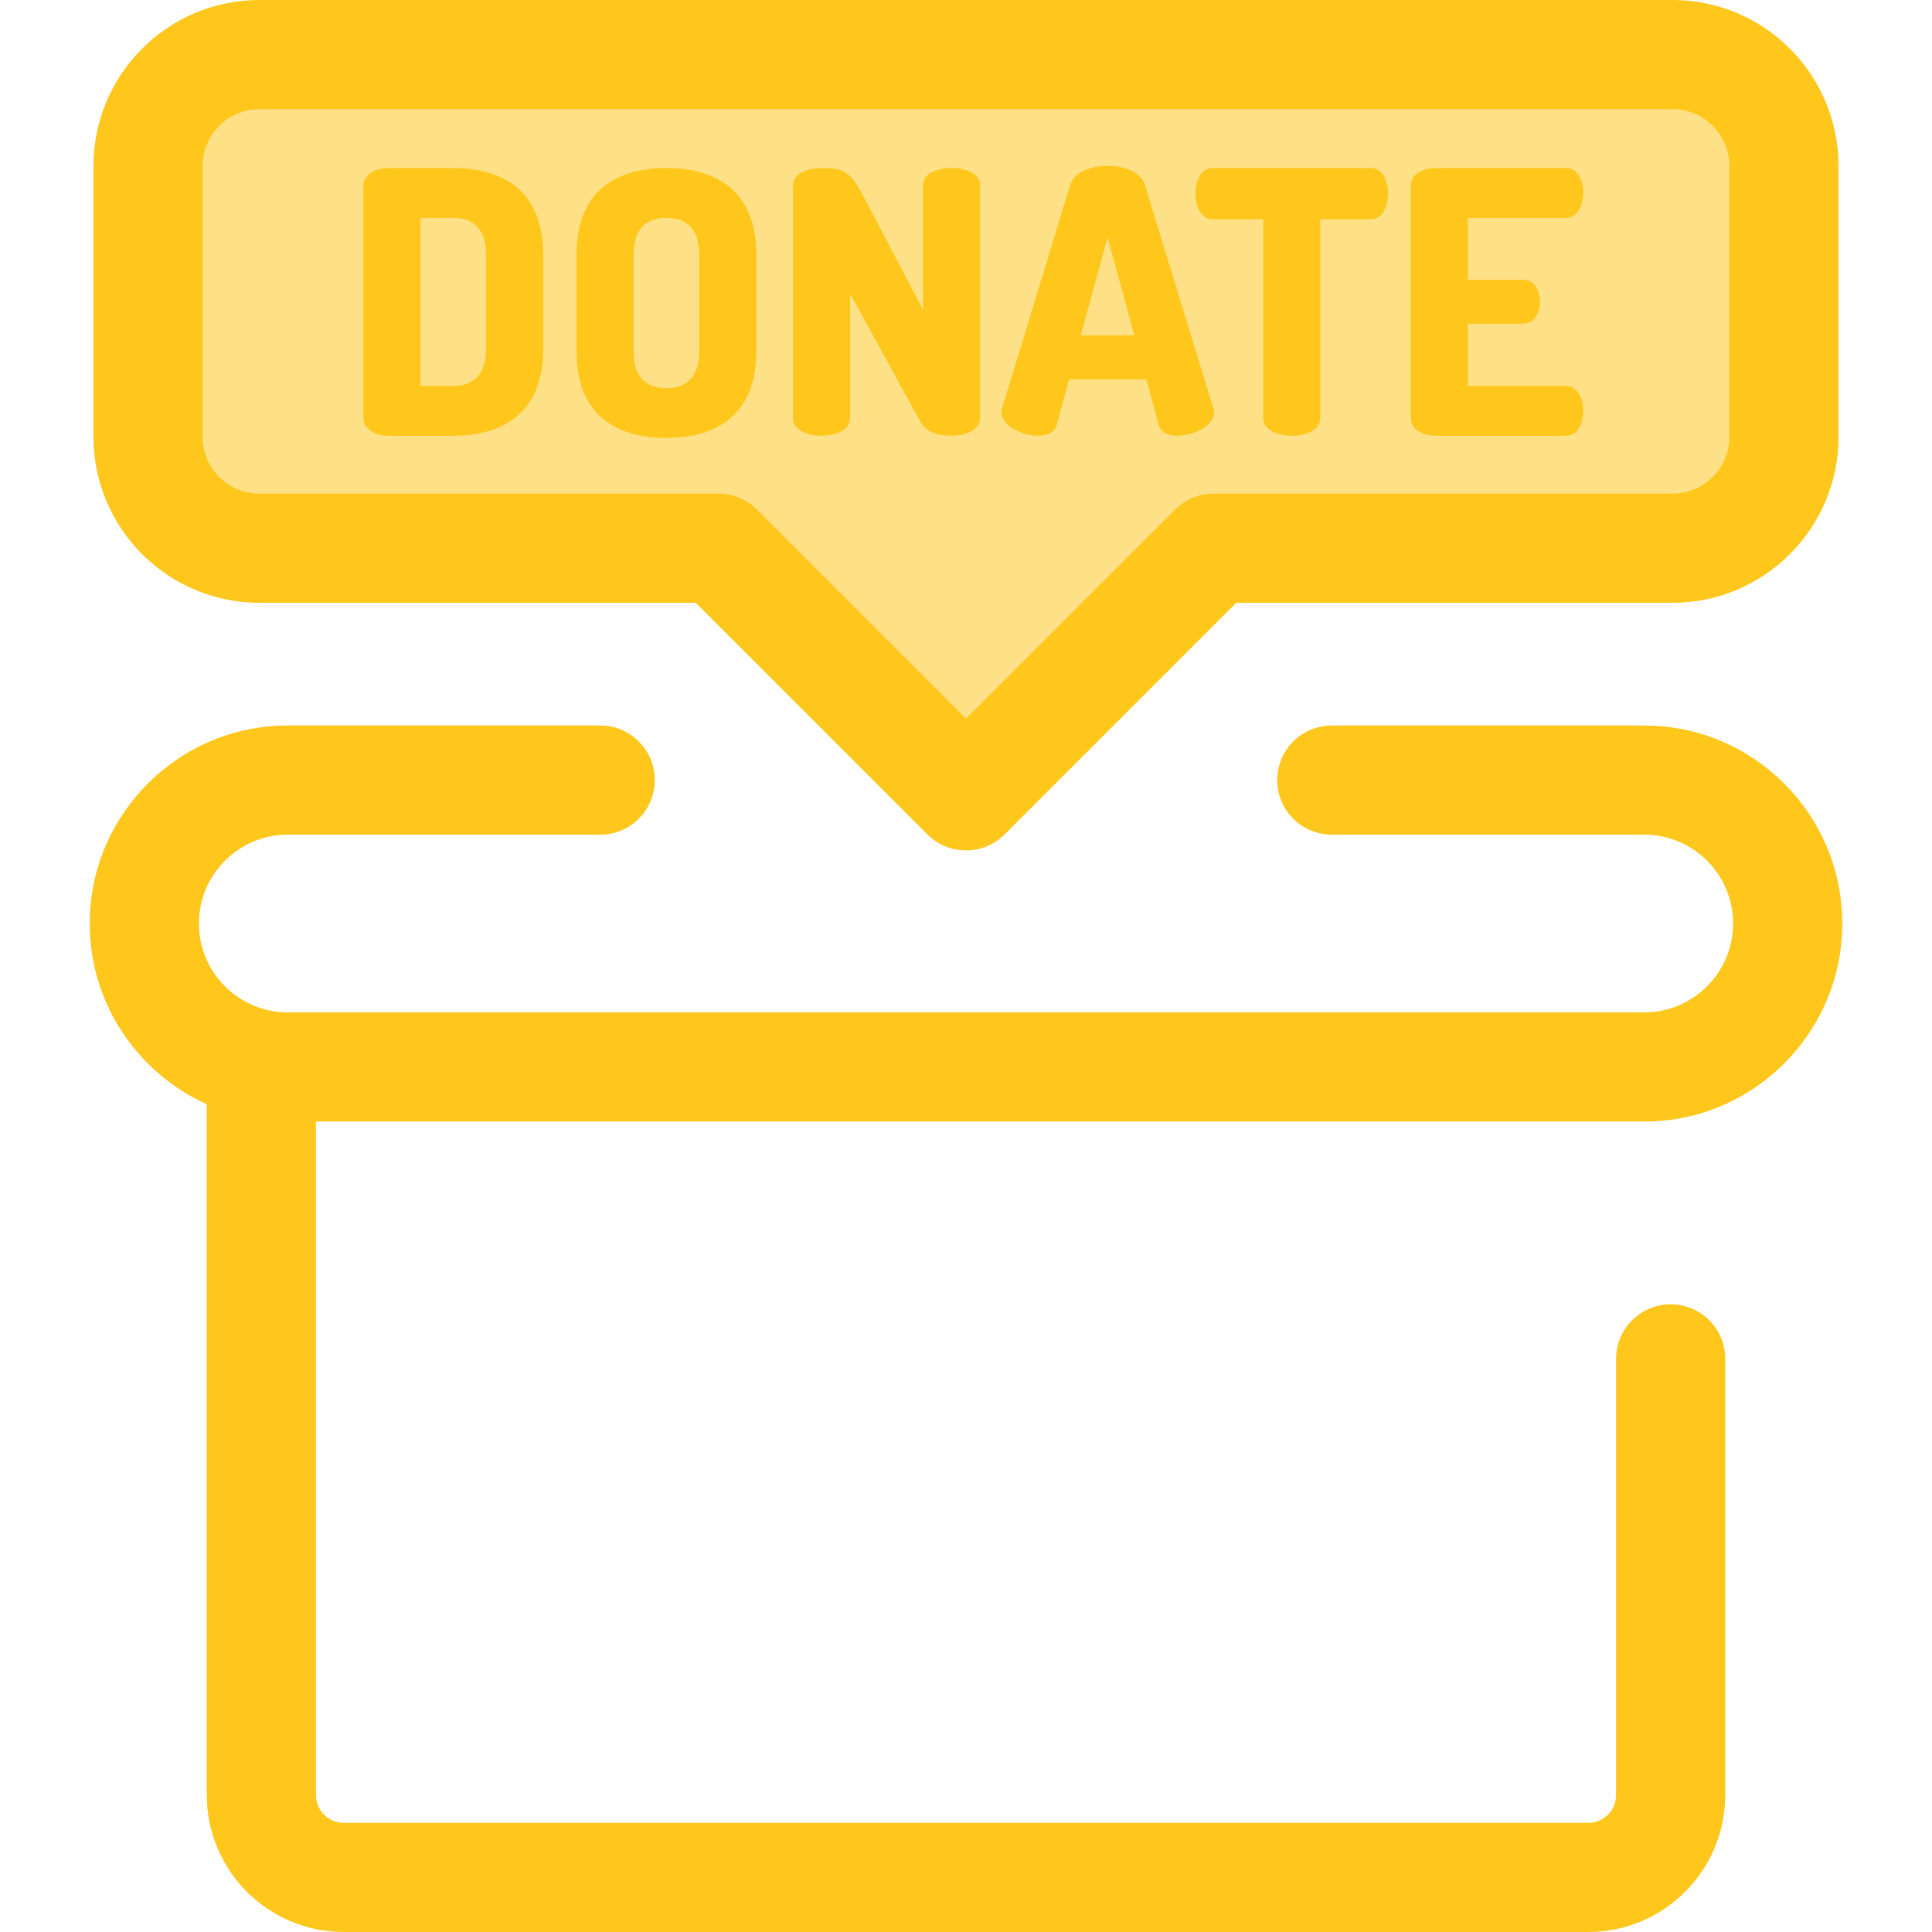
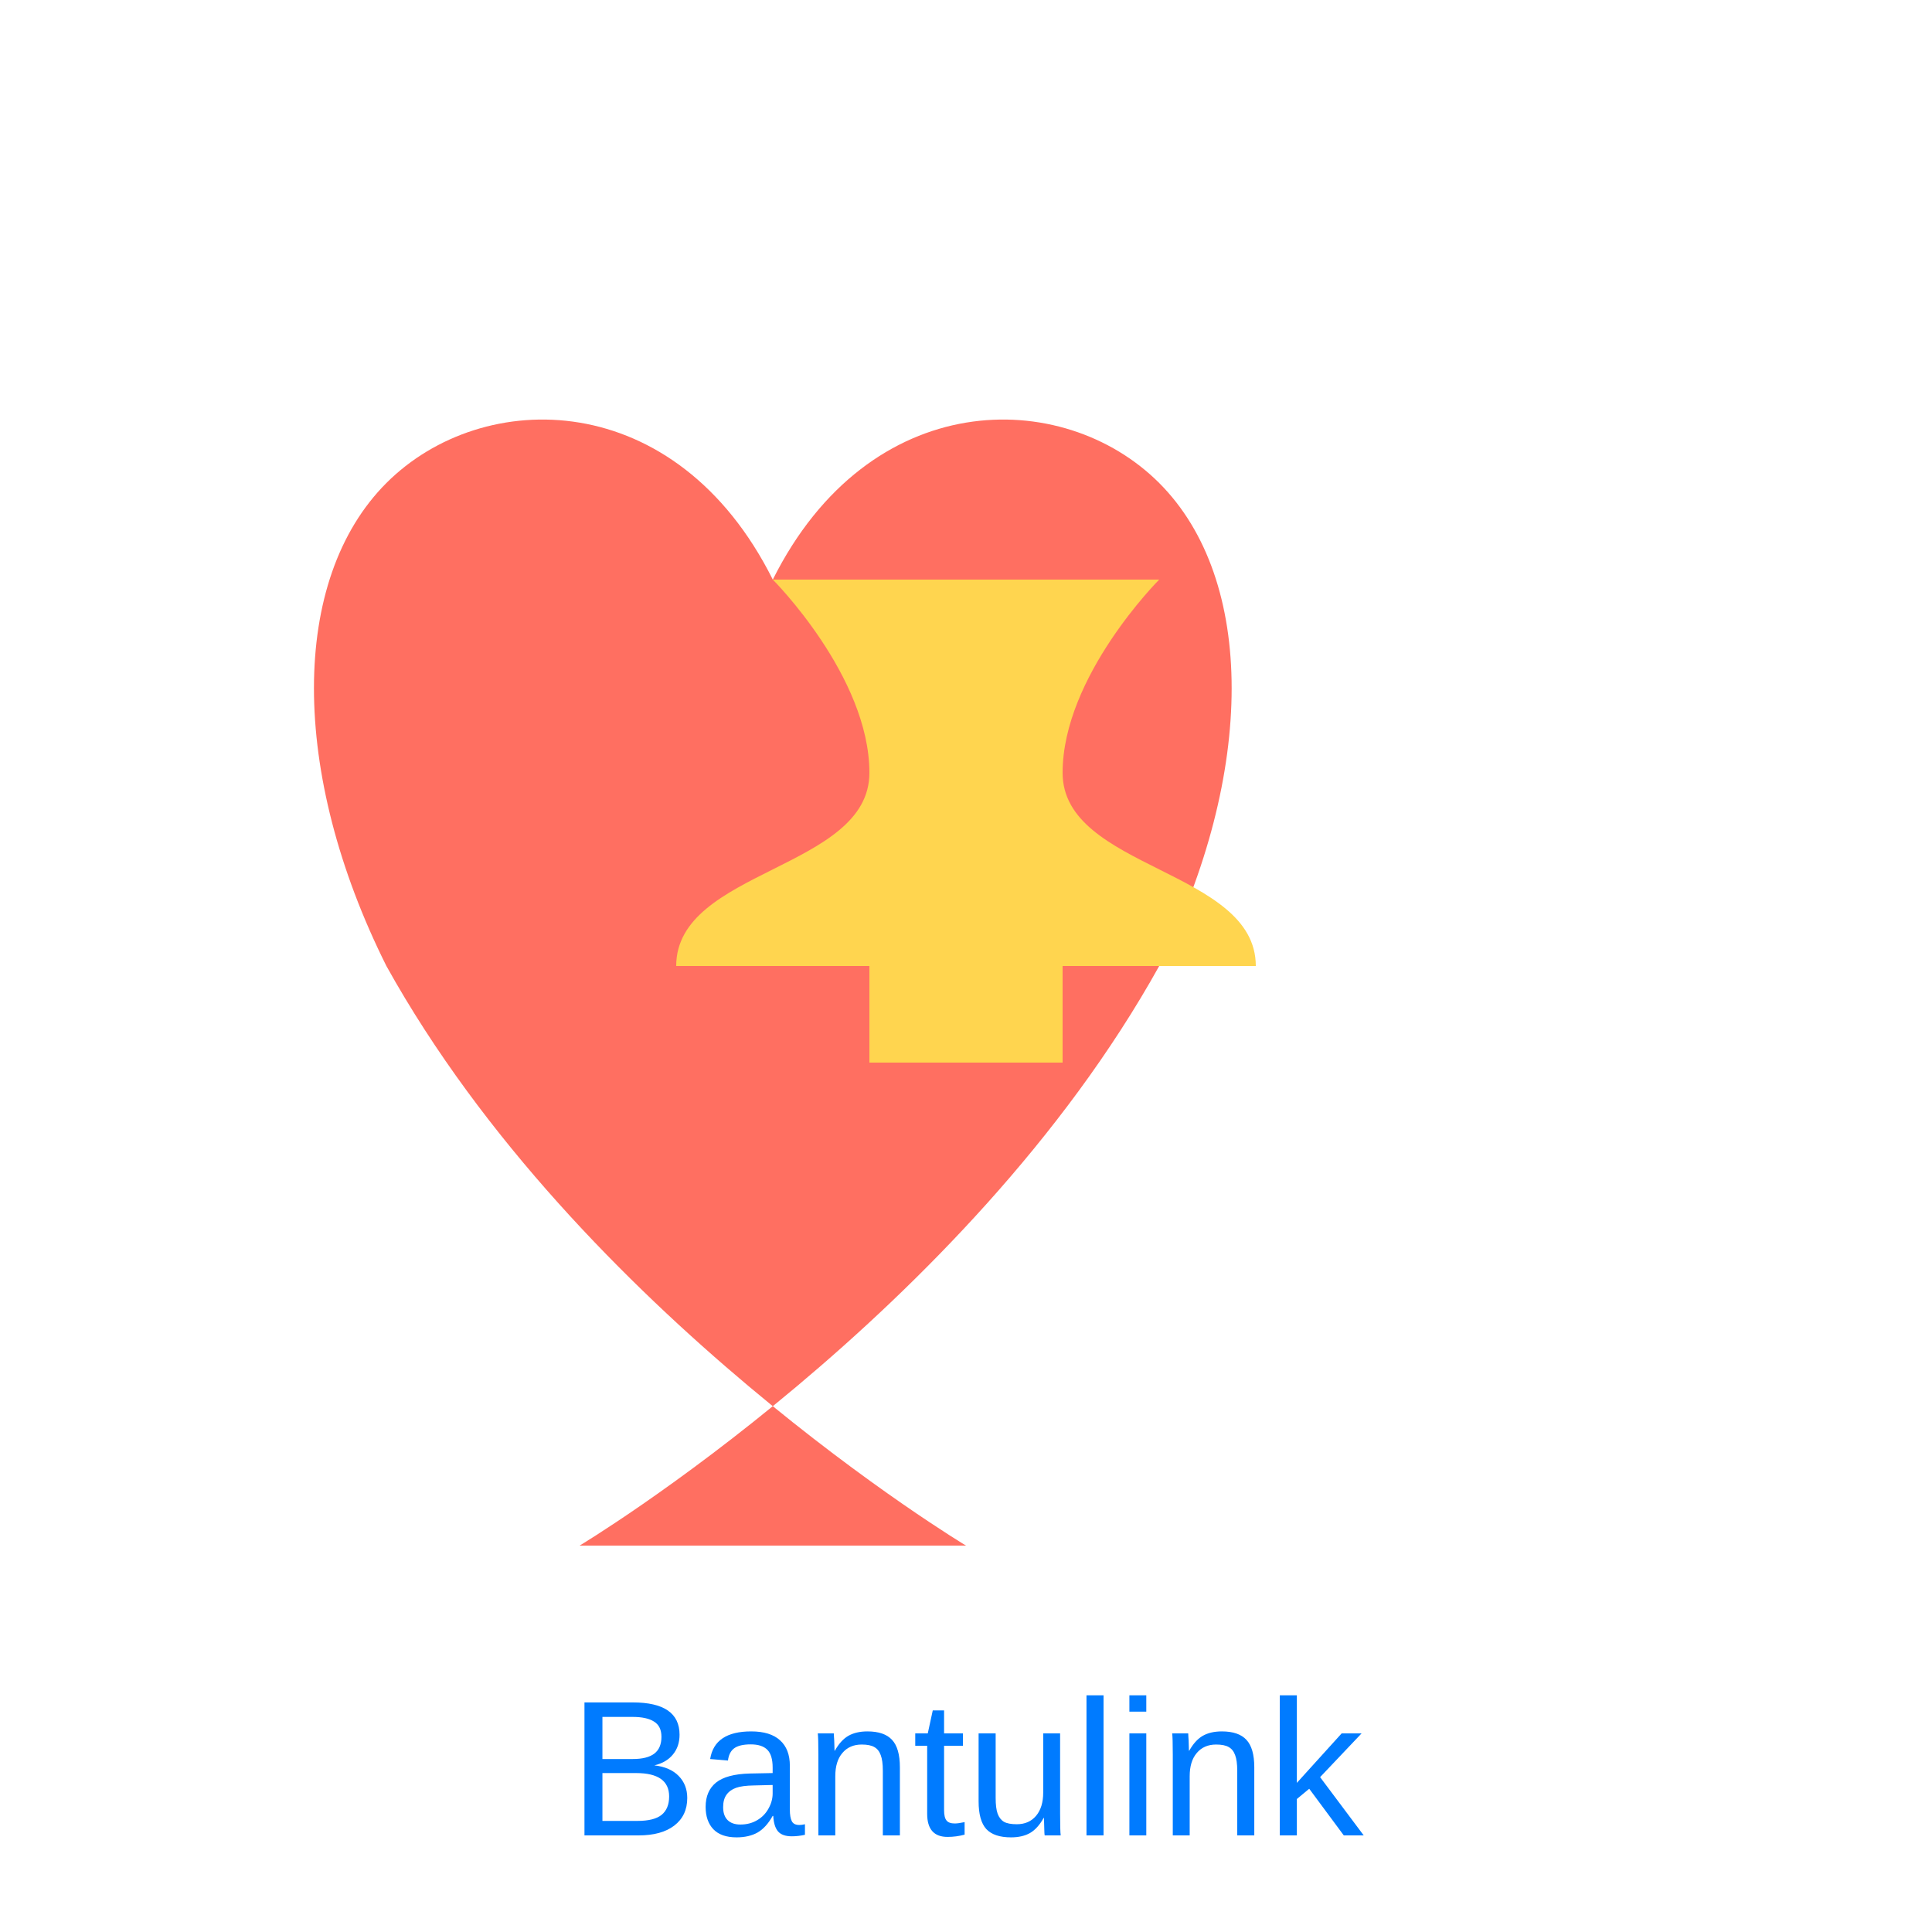
- <svg xmlns="http://www.w3.org/2000/svg" height="800px" width="800px" version="1.1" id="Layer_1" viewBox="0 0 512 512" xml:space="preserve">
-   <path style="fill:#FEE187;" d="M443.252,14.465H68.747c-16.299,0-29.511,13.212-29.511,29.511v71.797  c0,16.299,13.212,29.511,29.511,29.511h121.636L256,210.902l65.617-65.617h121.636c16.299,0,29.511-13.212,29.511-29.511V43.976  C472.763,27.677,459.551,14.465,443.252,14.465z" />
-   <g>
-     <path style="fill:#FFC61B;" d="M255.999,225.368c-3.836,0-7.515-1.525-10.228-4.237l-61.382-61.382H68.745   c-24.249,0-43.976-19.729-43.976-43.976V43.976C24.769,19.729,44.498,0,68.745,0h374.506c24.249,0,43.976,19.729,43.976,43.976   v71.797c0,24.249-19.729,43.976-43.976,43.976H327.609l-61.382,61.382C263.515,223.844,259.836,225.368,255.999,225.368z    M68.745,28.93c-8.297,0-15.046,6.749-15.046,15.046v71.797c0,8.297,6.749,15.046,15.046,15.046h121.636   c3.836,0,7.515,1.525,10.228,4.237l55.389,55.389l55.389-55.389c2.714-2.712,6.392-4.237,10.228-4.237h121.636   c8.297,0,15.046-6.749,15.046-15.046V43.976c0-8.297-6.749-15.046-15.046-15.046H68.745z" />
-     <path style="fill:#FFC61B;" d="M120.076,44.532c13.393,0,23.874,6.211,23.874,22.904v25.136c0,16.693-10.481,22.904-23.874,22.904   h-17.177c-3.979,0-6.6-2.135-6.6-4.561V49.093c0-2.427,2.621-4.561,6.6-4.561H120.076z M111.439,57.731v44.545h8.637   c5.436,0,8.735-3.104,8.735-9.705V67.436c0-6.6-3.299-9.705-8.735-9.705H111.439z" />
-     <path style="fill:#FFC61B;" d="M152.784,93.153V67.436c0-16.693,10.386-22.904,23.777-22.904s23.874,6.211,23.874,22.904v25.717   c0,16.693-10.481,22.904-23.874,22.904C163.168,116.057,152.784,109.845,152.784,93.153z M185.297,67.436   c0-6.697-3.299-9.705-8.734-9.705c-5.436,0-8.638,3.007-8.638,9.705v25.717c0,6.697,3.203,9.706,8.638,9.706   c5.434,0,8.734-3.009,8.734-9.706V67.436z" />
-     <path style="fill:#FFC61B;" d="M243.721,111.399L225.282,77.82v32.996c0,3.106-3.785,4.659-7.57,4.659   c-3.785,0-7.57-1.552-7.57-4.659V49.191c0-3.203,3.784-4.659,7.57-4.659c5.434,0,7.473,0.486,11.161,7.57l15.722,29.987V49.093   c0-3.203,3.784-4.561,7.568-4.561c3.785,0,7.57,1.358,7.57,4.561v61.723c0,3.106-3.784,4.659-7.57,4.659   C248.671,115.475,245.566,114.795,243.721,111.399z" />
-     <path style="fill:#FFC61B;" d="M265.366,109.264c0-0.291,0.097-0.68,0.194-1.068l18.051-59.201c1.068-3.396,5.434-5.045,9.9-5.045   c4.464,0,8.831,1.65,9.898,5.045l18.149,59.201c0.097,0.389,0.194,0.777,0.194,1.068c0,3.59-5.531,6.211-9.705,6.211   c-2.427,0-4.368-0.777-4.95-2.813l-3.299-12.132h-20.477l-3.299,12.132c-0.581,2.037-2.523,2.813-4.95,2.813   C270.897,115.475,265.366,112.856,265.366,109.264z M300.595,88.883l-7.083-26.008l-7.085,26.008H300.595z" />
-     <path style="fill:#FFC61B;" d="M363.289,44.532c3.204,0,4.561,3.493,4.561,6.697c0,3.687-1.649,6.89-4.561,6.89h-13.393v52.697   c0,3.106-3.784,4.659-7.568,4.659c-3.785,0-7.57-1.552-7.57-4.659V58.119h-13.393c-2.912,0-4.561-3.203-4.561-6.89   c0-3.204,1.357-6.697,4.561-6.697H363.289z" />
-     <path style="fill:#FFC61B;" d="M389.011,74.131h14.556c2.912,0,4.561,2.815,4.561,5.921c0,2.621-1.358,5.727-4.561,5.727h-14.556   v16.497h26.008c2.912,0,4.561,3.106,4.561,6.697c0,3.104-1.358,6.502-4.561,6.502h-34.55c-3.299,0-6.6-1.552-6.6-4.659V49.191   c0-3.106,3.299-4.659,6.6-4.659h34.55c3.203,0,4.561,3.398,4.561,6.502c0,3.59-1.65,6.697-4.561,6.697h-26.008V74.131z" />
-     <path style="fill:#FFC61B;" d="M420.903,512H91.095c-20.017,0-36.301-16.285-36.301-36.301V282.759   c0-7.988,6.477-14.465,14.465-14.465s14.465,6.477,14.465,14.465V475.7c0,4.065,3.307,7.371,7.371,7.371h329.81   c4.065,0,7.371-3.307,7.371-7.371V360.112c0-7.988,6.477-14.465,14.465-14.465s14.465,6.477,14.465,14.465V475.7   C457.205,495.715,440.92,512,420.903,512z" />
-     <path style="fill:#FFC61B;" d="M435.739,297.224H76.26c-28.937,0-52.479-23.542-52.479-52.479s23.542-52.479,52.479-52.479h82.8   c7.988,0,14.465,6.477,14.465,14.465c0,7.988-6.477,14.465-14.465,14.465h-82.8c-12.985,0-23.549,10.565-23.549,23.549   s10.565,23.549,23.549,23.549h359.48c12.985,0,23.549-10.565,23.549-23.549s-10.565-23.549-23.549-23.549h-82.8   c-7.988,0-14.465-6.477-14.465-14.465c0-7.988,6.477-14.465,14.465-14.465h82.8c28.937,0,52.479,23.542,52.479,52.479   S464.676,297.224,435.739,297.224z" />
-   </g>
+ <svg xmlns="http://www.w3.org/2000/svg" viewBox="0 0 200 200" width="200" height="200">
+   <path d="M100 160s-40-24-60-60c-10-20-10-40 0-50 10-10 30-10 40 10 10-20 30-20 40-10 10 10 10 30 0 50-20 36-60 60-60 60z" fill="#FF6F61" />
+   <path d="M70 100c0-10 20-10 20-20s-10-20-10-20h40s-10 10-10 20 20 10 20 20h-20v10h-20v-10h-20z" fill="#FFD54F" />
+   <text x="50%" y="190" font-size="20" font-family="Arial, sans-serif" text-anchor="middle" fill="#007BFF">
+     Bantulink
+   </text>
</svg>
